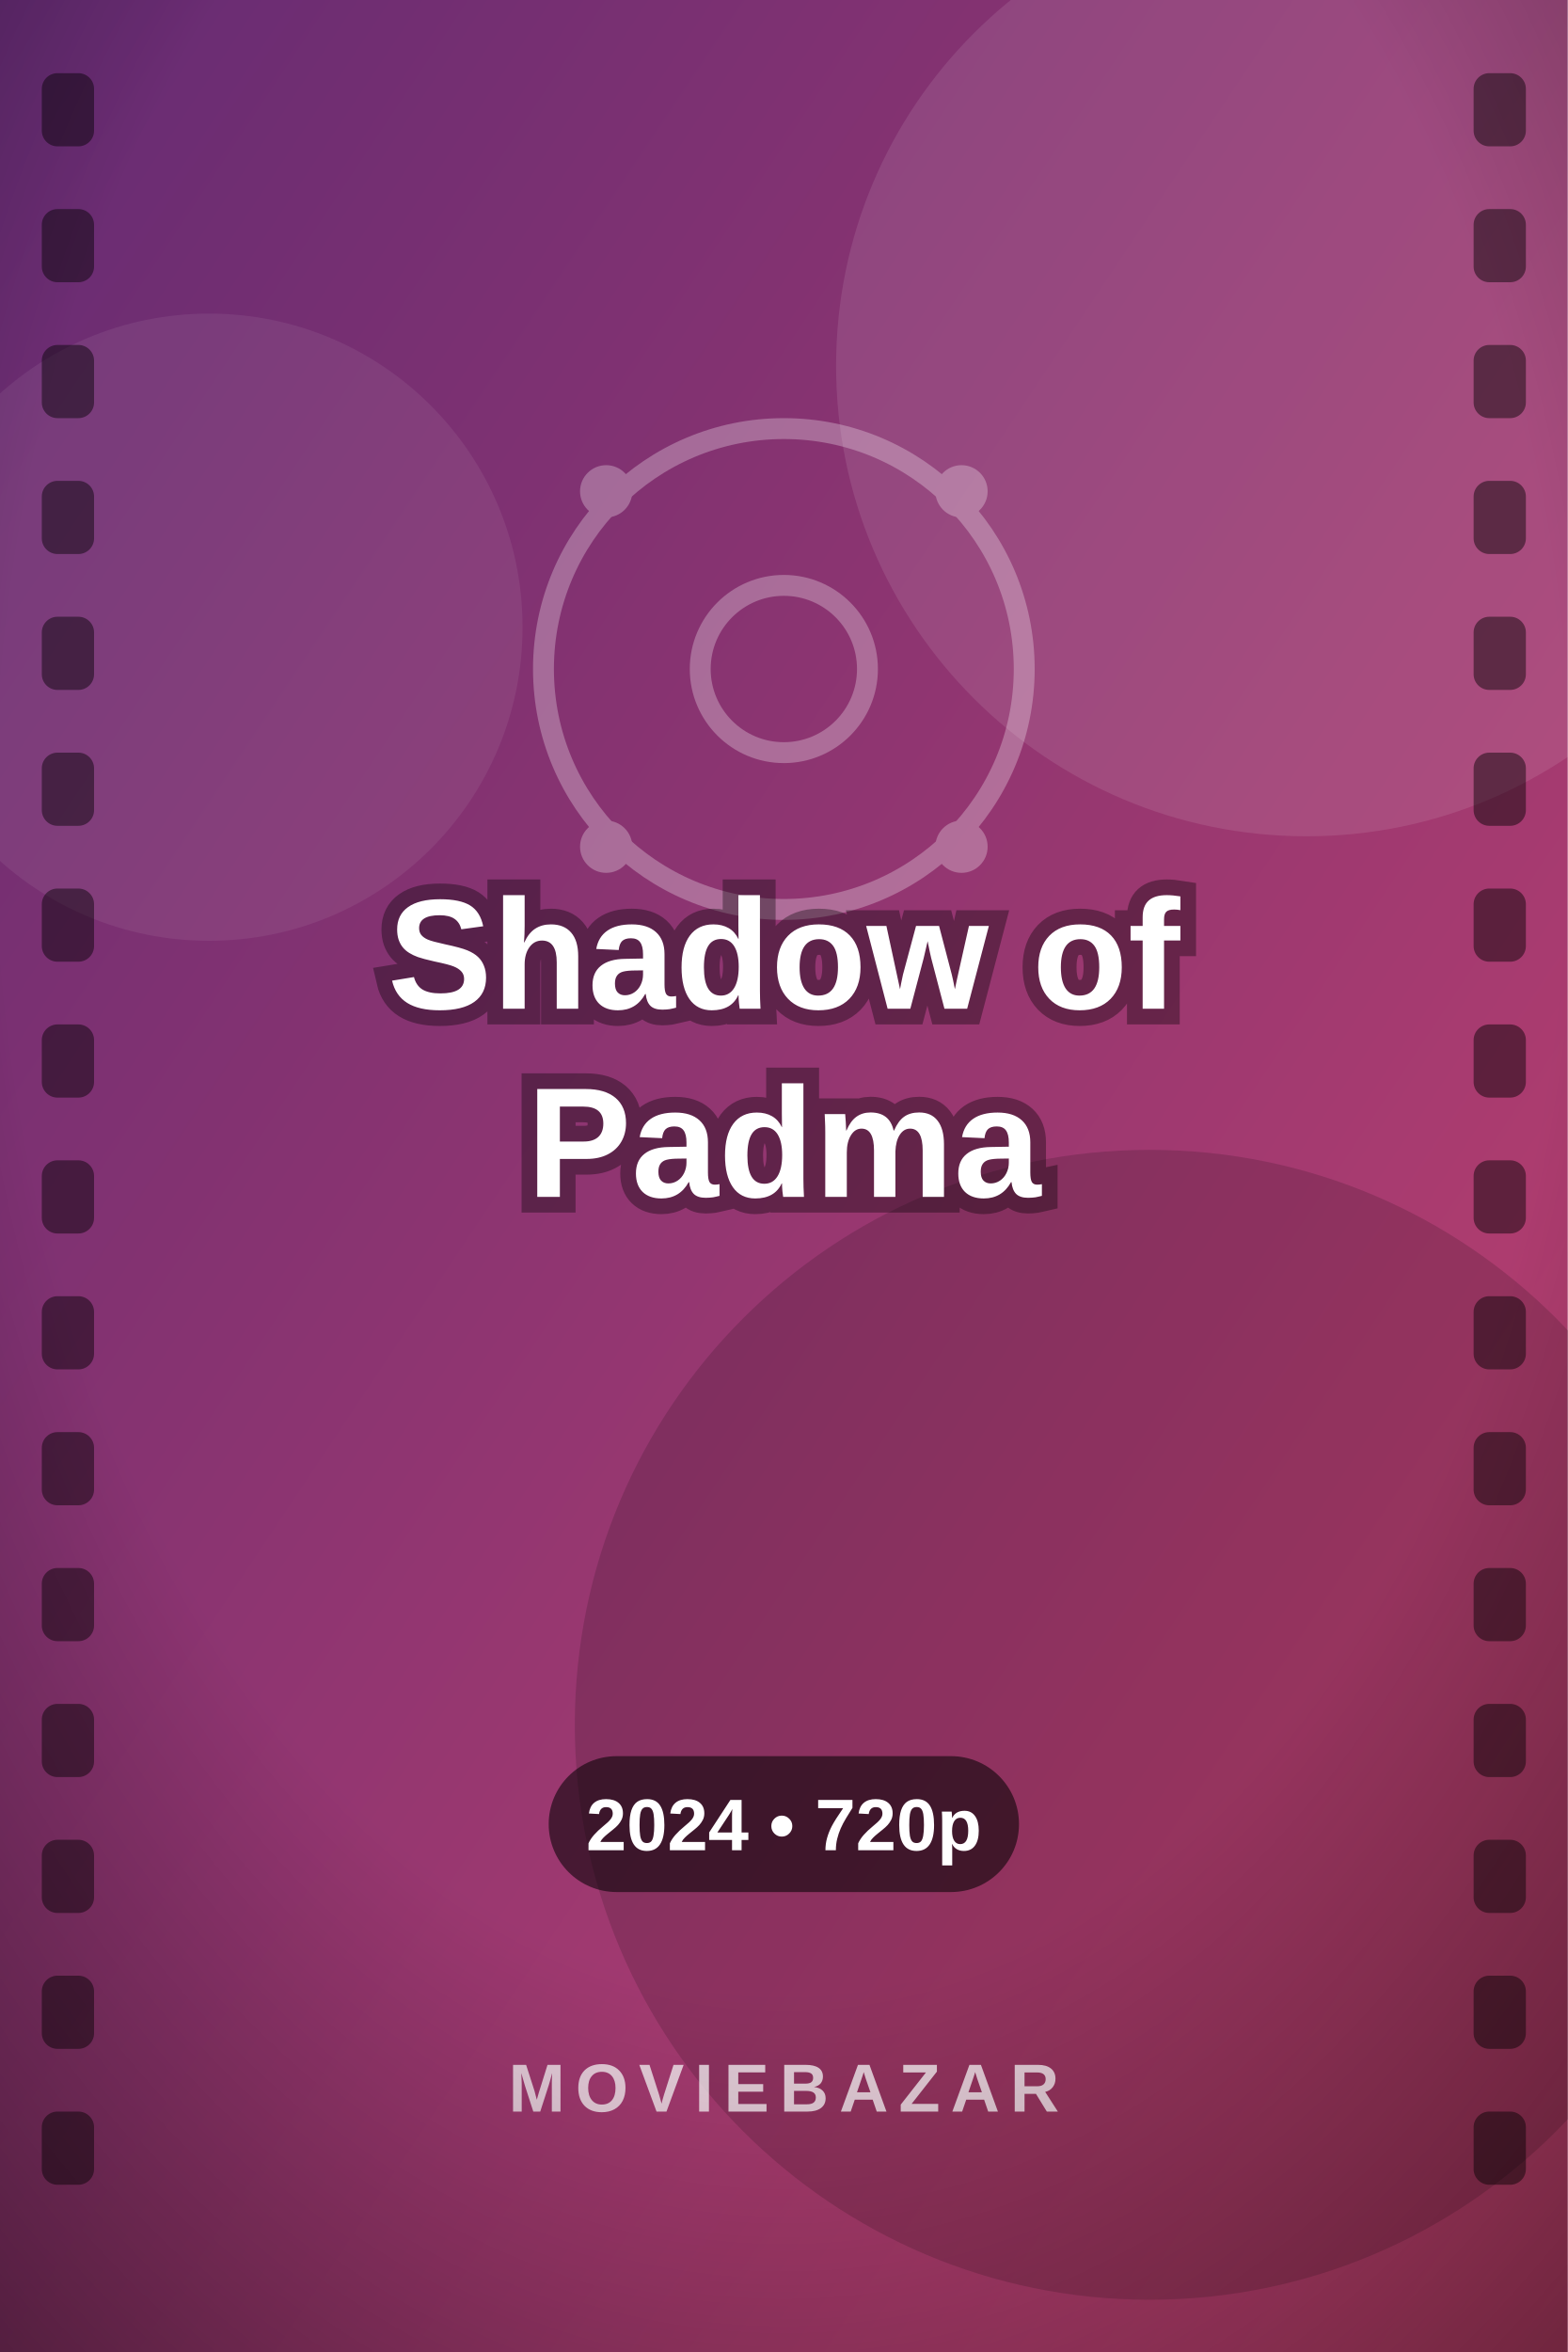
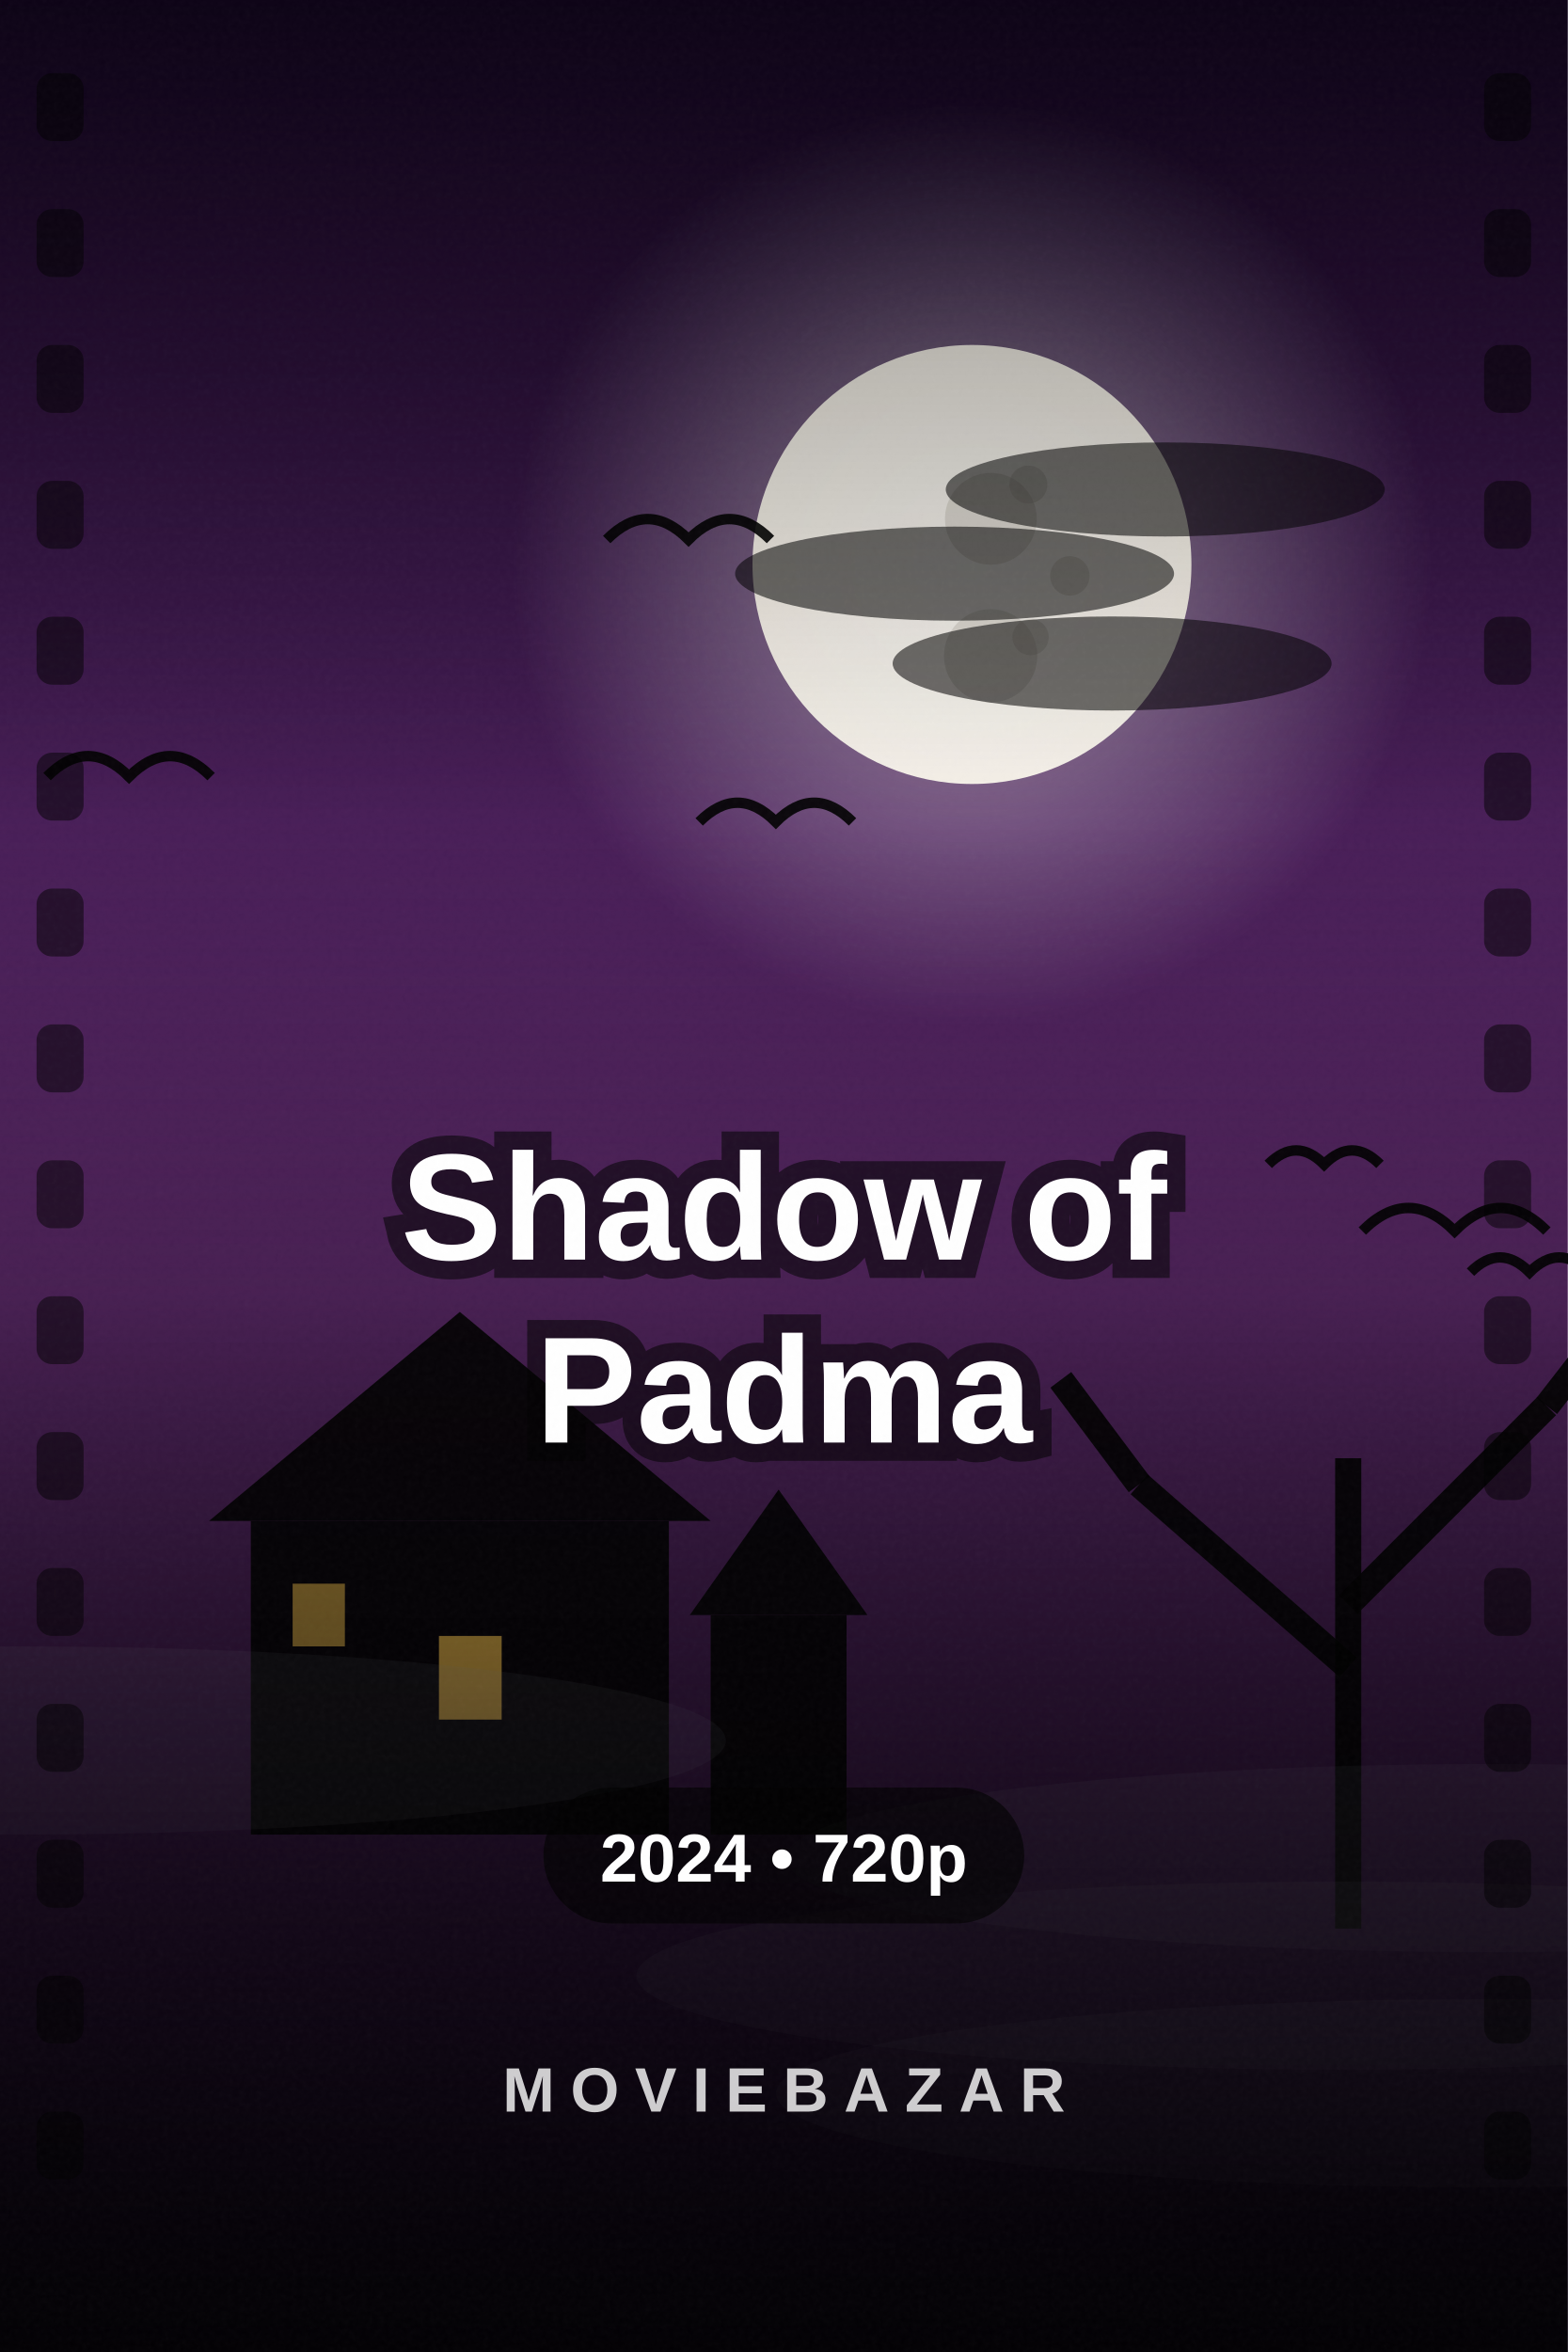
<svg xmlns="http://www.w3.org/2000/svg" width="300" height="450" viewBox="0 0 300 450">
  <defs>
-     <linearGradient id="g" x1="0" y1="0" x2="1" y2="1">
+     <linearGradient id="sky" x1="0" y1="0" x2="0" y2="1">
+       <stop offset="0" stop-color="#150425" />
+       <stop offset="0.55" stop-color="#642b73" />
+       <stop offset="1" stop-color="#150425" />
+     </linearGradient>
+     <radialGradient id="glow">
+       <stop offset="0" stop-color="rgba(255,255,255,.55)" />
+       <stop offset="1" stop-color="rgba(255,255,255,0)" />
+     </radialGradient>
+     <linearGradient id="sea" x1="0" y1="0" x2="0" y2="1">
      <stop offset="0" stop-color="#642b73" />
-       <stop offset="1" stop-color="#c6426e" />
+       <stop offset="1" stop-color="#150425" />
    </linearGradient>
-     <radialGradient id="v" cx=".5" cy=".35" r=".9">
-       <stop offset=".55" stop-color="rgba(0,0,0,0)" />
-       <stop offset="1" stop-color="rgba(0,0,0,.55)" />
+     <radialGradient id="planet">
+       <stop offset="0" stop-color="#642b73" />
+       <stop offset="1" stop-color="#150425" />
    </radialGradient>
+     <linearGradient id="track" x1="0" y1="0" x2="0" y2="1">
+       <stop offset="0" stop-color="#8c2b23" />
+       <stop offset="1" stop-color="#4a1410" />
+     </linearGradient>
+     <linearGradient id="bw" x1="0" y1="0" x2="0" y2="1">
+       <stop offset="0" stop-color="#d8d8d8" />
+       <stop offset="1" stop-color="#2a2a2a" />
+     </linearGradient>
+     <linearGradient id="vig" x1="0" y1="0" x2="0" y2="1">
+       <stop offset="0" stop-color="rgba(0,0,0,.45)" />
+       <stop offset="0.35" stop-color="rgba(0,0,0,0)" />
+       <stop offset="0.72" stop-color="rgba(0,0,0,.55)" />
+       <stop offset="1" stop-color="rgba(0,0,0,.92)" />
+     </linearGradient>
+     <filter id="grain">
+       <feTurbulence type="fractalNoise" baseFrequency="0.9" numOctaves="2" stitchTiles="stitch" />
+       <feColorMatrix type="saturate" values="0" />
+       <feComponentTransfer>
+         <feFuncA type="linear" slope="0.06" />
+       </feComponentTransfer>
+     </filter>
  </defs>
-   <rect width="300" height="450" fill="url(#g)" />
-   <circle cx="250" cy="70" r="90" fill="rgba(255,255,255,.10)" />
-   <circle cx="40" cy="120" r="60" fill="rgba(255,255,255,.07)" />
-   <circle cx="220" cy="330" r="110" fill="rgba(0,0,0,.15)" />
-   <rect x="8" y="14" width="10" height="14" rx="3" fill="rgba(0,0,0,.45)" />
-   <rect x="8" y="40" width="10" height="14" rx="3" fill="rgba(0,0,0,.45)" />
-   <rect x="8" y="66" width="10" height="14" rx="3" fill="rgba(0,0,0,.45)" />
-   <rect x="8" y="92" width="10" height="14" rx="3" fill="rgba(0,0,0,.45)" />
-   <rect x="8" y="118" width="10" height="14" rx="3" fill="rgba(0,0,0,.45)" />
-   <rect x="8" y="144" width="10" height="14" rx="3" fill="rgba(0,0,0,.45)" />
-   <rect x="8" y="170" width="10" height="14" rx="3" fill="rgba(0,0,0,.45)" />
-   <rect x="8" y="196" width="10" height="14" rx="3" fill="rgba(0,0,0,.45)" />
-   <rect x="8" y="222" width="10" height="14" rx="3" fill="rgba(0,0,0,.45)" />
-   <rect x="8" y="248" width="10" height="14" rx="3" fill="rgba(0,0,0,.45)" />
-   <rect x="8" y="274" width="10" height="14" rx="3" fill="rgba(0,0,0,.45)" />
-   <rect x="8" y="300" width="10" height="14" rx="3" fill="rgba(0,0,0,.45)" />
-   <rect x="8" y="326" width="10" height="14" rx="3" fill="rgba(0,0,0,.45)" />
-   <rect x="8" y="352" width="10" height="14" rx="3" fill="rgba(0,0,0,.45)" />
-   <rect x="8" y="378" width="10" height="14" rx="3" fill="rgba(0,0,0,.45)" />
-   <rect x="8" y="404" width="10" height="14" rx="3" fill="rgba(0,0,0,.45)" />
-   <rect x="282" y="14" width="10" height="14" rx="3" fill="rgba(0,0,0,.45)" />
-   <rect x="282" y="40" width="10" height="14" rx="3" fill="rgba(0,0,0,.45)" />
-   <rect x="282" y="66" width="10" height="14" rx="3" fill="rgba(0,0,0,.45)" />
-   <rect x="282" y="92" width="10" height="14" rx="3" fill="rgba(0,0,0,.45)" />
-   <rect x="282" y="118" width="10" height="14" rx="3" fill="rgba(0,0,0,.45)" />
-   <rect x="282" y="144" width="10" height="14" rx="3" fill="rgba(0,0,0,.45)" />
-   <rect x="282" y="170" width="10" height="14" rx="3" fill="rgba(0,0,0,.45)" />
-   <rect x="282" y="196" width="10" height="14" rx="3" fill="rgba(0,0,0,.45)" />
-   <rect x="282" y="222" width="10" height="14" rx="3" fill="rgba(0,0,0,.45)" />
-   <rect x="282" y="248" width="10" height="14" rx="3" fill="rgba(0,0,0,.45)" />
-   <rect x="282" y="274" width="10" height="14" rx="3" fill="rgba(0,0,0,.45)" />
-   <rect x="282" y="300" width="10" height="14" rx="3" fill="rgba(0,0,0,.45)" />
-   <rect x="282" y="326" width="10" height="14" rx="3" fill="rgba(0,0,0,.45)" />
-   <rect x="282" y="352" width="10" height="14" rx="3" fill="rgba(0,0,0,.45)" />
-   <rect x="282" y="378" width="10" height="14" rx="3" fill="rgba(0,0,0,.45)" />
-   <rect x="282" y="404" width="10" height="14" rx="3" fill="rgba(0,0,0,.45)" />
-   <g transform="translate(150 128)" opacity=".28">
-     <circle r="46" fill="none" stroke="#fff" stroke-width="4" />
-     <circle r="16" fill="none" stroke="#fff" stroke-width="4" />
-     <circle cx="-34" cy="-34" r="5" fill="#fff" />
-     <circle cx="34" cy="-34" r="5" fill="#fff" />
-     <circle cx="-34" cy="34" r="5" fill="#fff" />
-     <circle cx="34" cy="34" r="5" fill="#fff" />
+   <g>
+     <rect width="300" height="450" fill="url(#sky)" />
+     <circle cx="186" cy="108" r="42" fill="rgba(255,250,235,.95)" />
+     <circle cx="186" cy="108" r="88.2" fill="url(#glow)" />
+     <circle cx="189.57" cy="125.472" r="8.928" fill="rgba(180,175,165,.35)" />
+     <circle cx="196.794" cy="92.712" r="3.636" fill="rgba(180,175,165,.35)" />
+     <circle cx="204.732" cy="110.184" r="3.777" fill="rgba(180,175,165,.35)" />
+     <circle cx="197.214" cy="121.902" r="3.466" fill="rgba(180,175,165,.35)" />
+     <circle cx="189.612" cy="99.264" r="8.781" fill="rgba(180,175,165,.35)" />
+     <ellipse cx="222.99" cy="93.645" rx="42" ry="9" fill="rgba(0,0,0,.55)" />
+     <ellipse cx="212.82" cy="126.945" rx="42" ry="9" fill="rgba(0,0,0,.55)" />
+     <ellipse cx="182.67" cy="109.755" rx="42" ry="9" fill="rgba(0,0,0,.55)" />
+     <g fill="rgba(0,0,0,.9)">
+       <rect x="48" y="291" width="80" height="60" />
+       <polygon points="40,291 88,251 136,291" />
+       <rect x="136" y="309" width="26" height="42" />
+       <polygon points="132,309 149,285 166,309" />
+       <rect x="84" y="313" width="12" height="16" fill="rgba(255,200,80,.9)" />
+       <rect x="56" y="303" width="10" height="12" fill="rgba(255,200,80,.75)" />
+     </g>
+     <g stroke="rgba(0,0,0,.9)" stroke-width="5" fill="none">
+       <path d="M258 369 L258 279" />
+       <path d="M258 319 L218 284" />
+       <path d="M258 307 L296 269" />
+       <path d="M218 284 L203 264" />
+       <path d="M296 269 L310 251" />
+     </g>
+     <path d="M133.8 157.253 q7.335 -7.335 14.67 0 q7.335 -7.335 14.67 0" stroke="rgba(0,0,0,.9)" stroke-width="2" fill="none" />
+     <path d="M260.7 235.53 q8.83 -8.83 17.66 0 q8.83 -8.83 17.66 0" stroke="rgba(0,0,0,.9)" stroke-width="2" fill="none" />
+     <path d="M242.7 222.773 q5.345 -5.345 10.69 0 q5.345 -5.345 10.69 0" stroke="rgba(0,0,0,.9)" stroke-width="2" fill="none" />
+     <path d="M116.1 103.23 q7.835 -7.835 15.67 0 q7.835 -7.835 15.67 0" stroke="rgba(0,0,0,.9)" stroke-width="2" fill="none" />
+     <path d="M281.4 243.405 q5.655 -5.655 11.31 0 q5.655 -5.655 11.31 0" stroke="rgba(0,0,0,.9)" stroke-width="2" fill="none" />
+     <path d="M9 148.59 q7.85 -7.85 15.7 0 q7.85 -7.85 15.7 0" stroke="rgba(0,0,0,.9)" stroke-width="2" fill="none" />
+     <ellipse cx="3.9" cy="333" rx="135" ry="18" fill="rgba(180,180,200,.10)" />
+     <ellipse cx="285.3" cy="355.5" rx="135" ry="18" fill="rgba(180,180,200,.10)" />
+     <ellipse cx="256.8" cy="378" rx="135" ry="18" fill="rgba(180,180,200,.10)" />
+     <ellipse cx="283.5" cy="400.5" rx="135" ry="18" fill="rgba(180,180,200,.10)" />
  </g>
-   <text x="150" y="193" text-anchor="middle" font-family="Poppins, Arial, sans-serif" font-weight="700" font-size="30" fill="#fff" style="paint-order:stroke" stroke="rgba(0,0,0,.35)" stroke-width="6">Shadow of</text>
-   <text x="150" y="229" text-anchor="middle" font-family="Poppins, Arial, sans-serif" font-weight="700" font-size="30" fill="#fff" style="paint-order:stroke" stroke="rgba(0,0,0,.35)" stroke-width="6">Padma</text>
-   <rect x="105" y="336" width="90" height="26" rx="13" fill="rgba(0,0,0,.55)" />
-   <text x="150" y="354" text-anchor="middle" font-family="Poppins, Arial, sans-serif" font-weight="600" font-size="14" fill="#fff">2024 • 720p</text>
-   <text x="150" y="404" text-anchor="middle" font-family="Poppins, Arial, sans-serif" font-weight="700" font-size="13" letter-spacing="2" fill="rgba(255,255,255,.75)">MOVIEBAZAR</text>
-   <rect width="300" height="450" fill="url(#v)" />
+   <rect width="300" height="450" fill="url(#vig)" />
+   <text x="150" y="241" text-anchor="middle" font-family="Poppins, Arial, sans-serif" font-weight="700" font-size="29" fill="#fff" style="paint-order:stroke" stroke="rgba(0,0,0,.55)" stroke-width="7">Shadow of</text>
+   <text x="150" y="276" text-anchor="middle" font-family="Poppins, Arial, sans-serif" font-weight="700" font-size="29" fill="#fff" style="paint-order:stroke" stroke="rgba(0,0,0,.55)" stroke-width="7">Padma</text>
+   <rect x="104" y="342" width="92" height="26" rx="13" fill="rgba(0,0,0,.65)" />
+   <text x="150" y="360" text-anchor="middle" font-family="Poppins, Arial, sans-serif" font-weight="600" font-size="13" fill="#fff">2024 • 720p</text>
+   <text x="150" y="404" text-anchor="middle" font-family="Poppins, Arial, sans-serif" font-weight="700" font-size="12" letter-spacing="3" fill="rgba(255,255,255,.8)">MOVIEBAZAR</text>
+   <rect x="7" y="14" width="9" height="13" rx="3" fill="rgba(0,0,0,.5)" />
+   <rect x="7" y="40" width="9" height="13" rx="3" fill="rgba(0,0,0,.5)" />
+   <rect x="7" y="66" width="9" height="13" rx="3" fill="rgba(0,0,0,.5)" />
+   <rect x="7" y="92" width="9" height="13" rx="3" fill="rgba(0,0,0,.5)" />
+   <rect x="7" y="118" width="9" height="13" rx="3" fill="rgba(0,0,0,.5)" />
+   <rect x="7" y="144" width="9" height="13" rx="3" fill="rgba(0,0,0,.5)" />
+   <rect x="7" y="170" width="9" height="13" rx="3" fill="rgba(0,0,0,.5)" />
+   <rect x="7" y="196" width="9" height="13" rx="3" fill="rgba(0,0,0,.5)" />
+   <rect x="7" y="222" width="9" height="13" rx="3" fill="rgba(0,0,0,.5)" />
+   <rect x="7" y="248" width="9" height="13" rx="3" fill="rgba(0,0,0,.5)" />
+   <rect x="7" y="274" width="9" height="13" rx="3" fill="rgba(0,0,0,.5)" />
+   <rect x="7" y="300" width="9" height="13" rx="3" fill="rgba(0,0,0,.5)" />
+   <rect x="7" y="326" width="9" height="13" rx="3" fill="rgba(0,0,0,.5)" />
+   <rect x="7" y="352" width="9" height="13" rx="3" fill="rgba(0,0,0,.5)" />
+   <rect x="7" y="378" width="9" height="13" rx="3" fill="rgba(0,0,0,.5)" />
+   <rect x="7" y="404" width="9" height="13" rx="3" fill="rgba(0,0,0,.5)" />
+   <rect x="284" y="14" width="9" height="13" rx="3" fill="rgba(0,0,0,.5)" />
+   <rect x="284" y="40" width="9" height="13" rx="3" fill="rgba(0,0,0,.5)" />
+   <rect x="284" y="66" width="9" height="13" rx="3" fill="rgba(0,0,0,.5)" />
+   <rect x="284" y="92" width="9" height="13" rx="3" fill="rgba(0,0,0,.5)" />
+   <rect x="284" y="118" width="9" height="13" rx="3" fill="rgba(0,0,0,.5)" />
+   <rect x="284" y="144" width="9" height="13" rx="3" fill="rgba(0,0,0,.5)" />
+   <rect x="284" y="170" width="9" height="13" rx="3" fill="rgba(0,0,0,.5)" />
+   <rect x="284" y="196" width="9" height="13" rx="3" fill="rgba(0,0,0,.5)" />
+   <rect x="284" y="222" width="9" height="13" rx="3" fill="rgba(0,0,0,.5)" />
+   <rect x="284" y="248" width="9" height="13" rx="3" fill="rgba(0,0,0,.5)" />
+   <rect x="284" y="274" width="9" height="13" rx="3" fill="rgba(0,0,0,.5)" />
+   <rect x="284" y="300" width="9" height="13" rx="3" fill="rgba(0,0,0,.5)" />
+   <rect x="284" y="326" width="9" height="13" rx="3" fill="rgba(0,0,0,.5)" />
+   <rect x="284" y="352" width="9" height="13" rx="3" fill="rgba(0,0,0,.5)" />
+   <rect x="284" y="378" width="9" height="13" rx="3" fill="rgba(0,0,0,.5)" />
+   <rect x="284" y="404" width="9" height="13" rx="3" fill="rgba(0,0,0,.5)" />
+   <rect width="300" height="450" filter="url(#grain)" opacity=".5" />
</svg>
